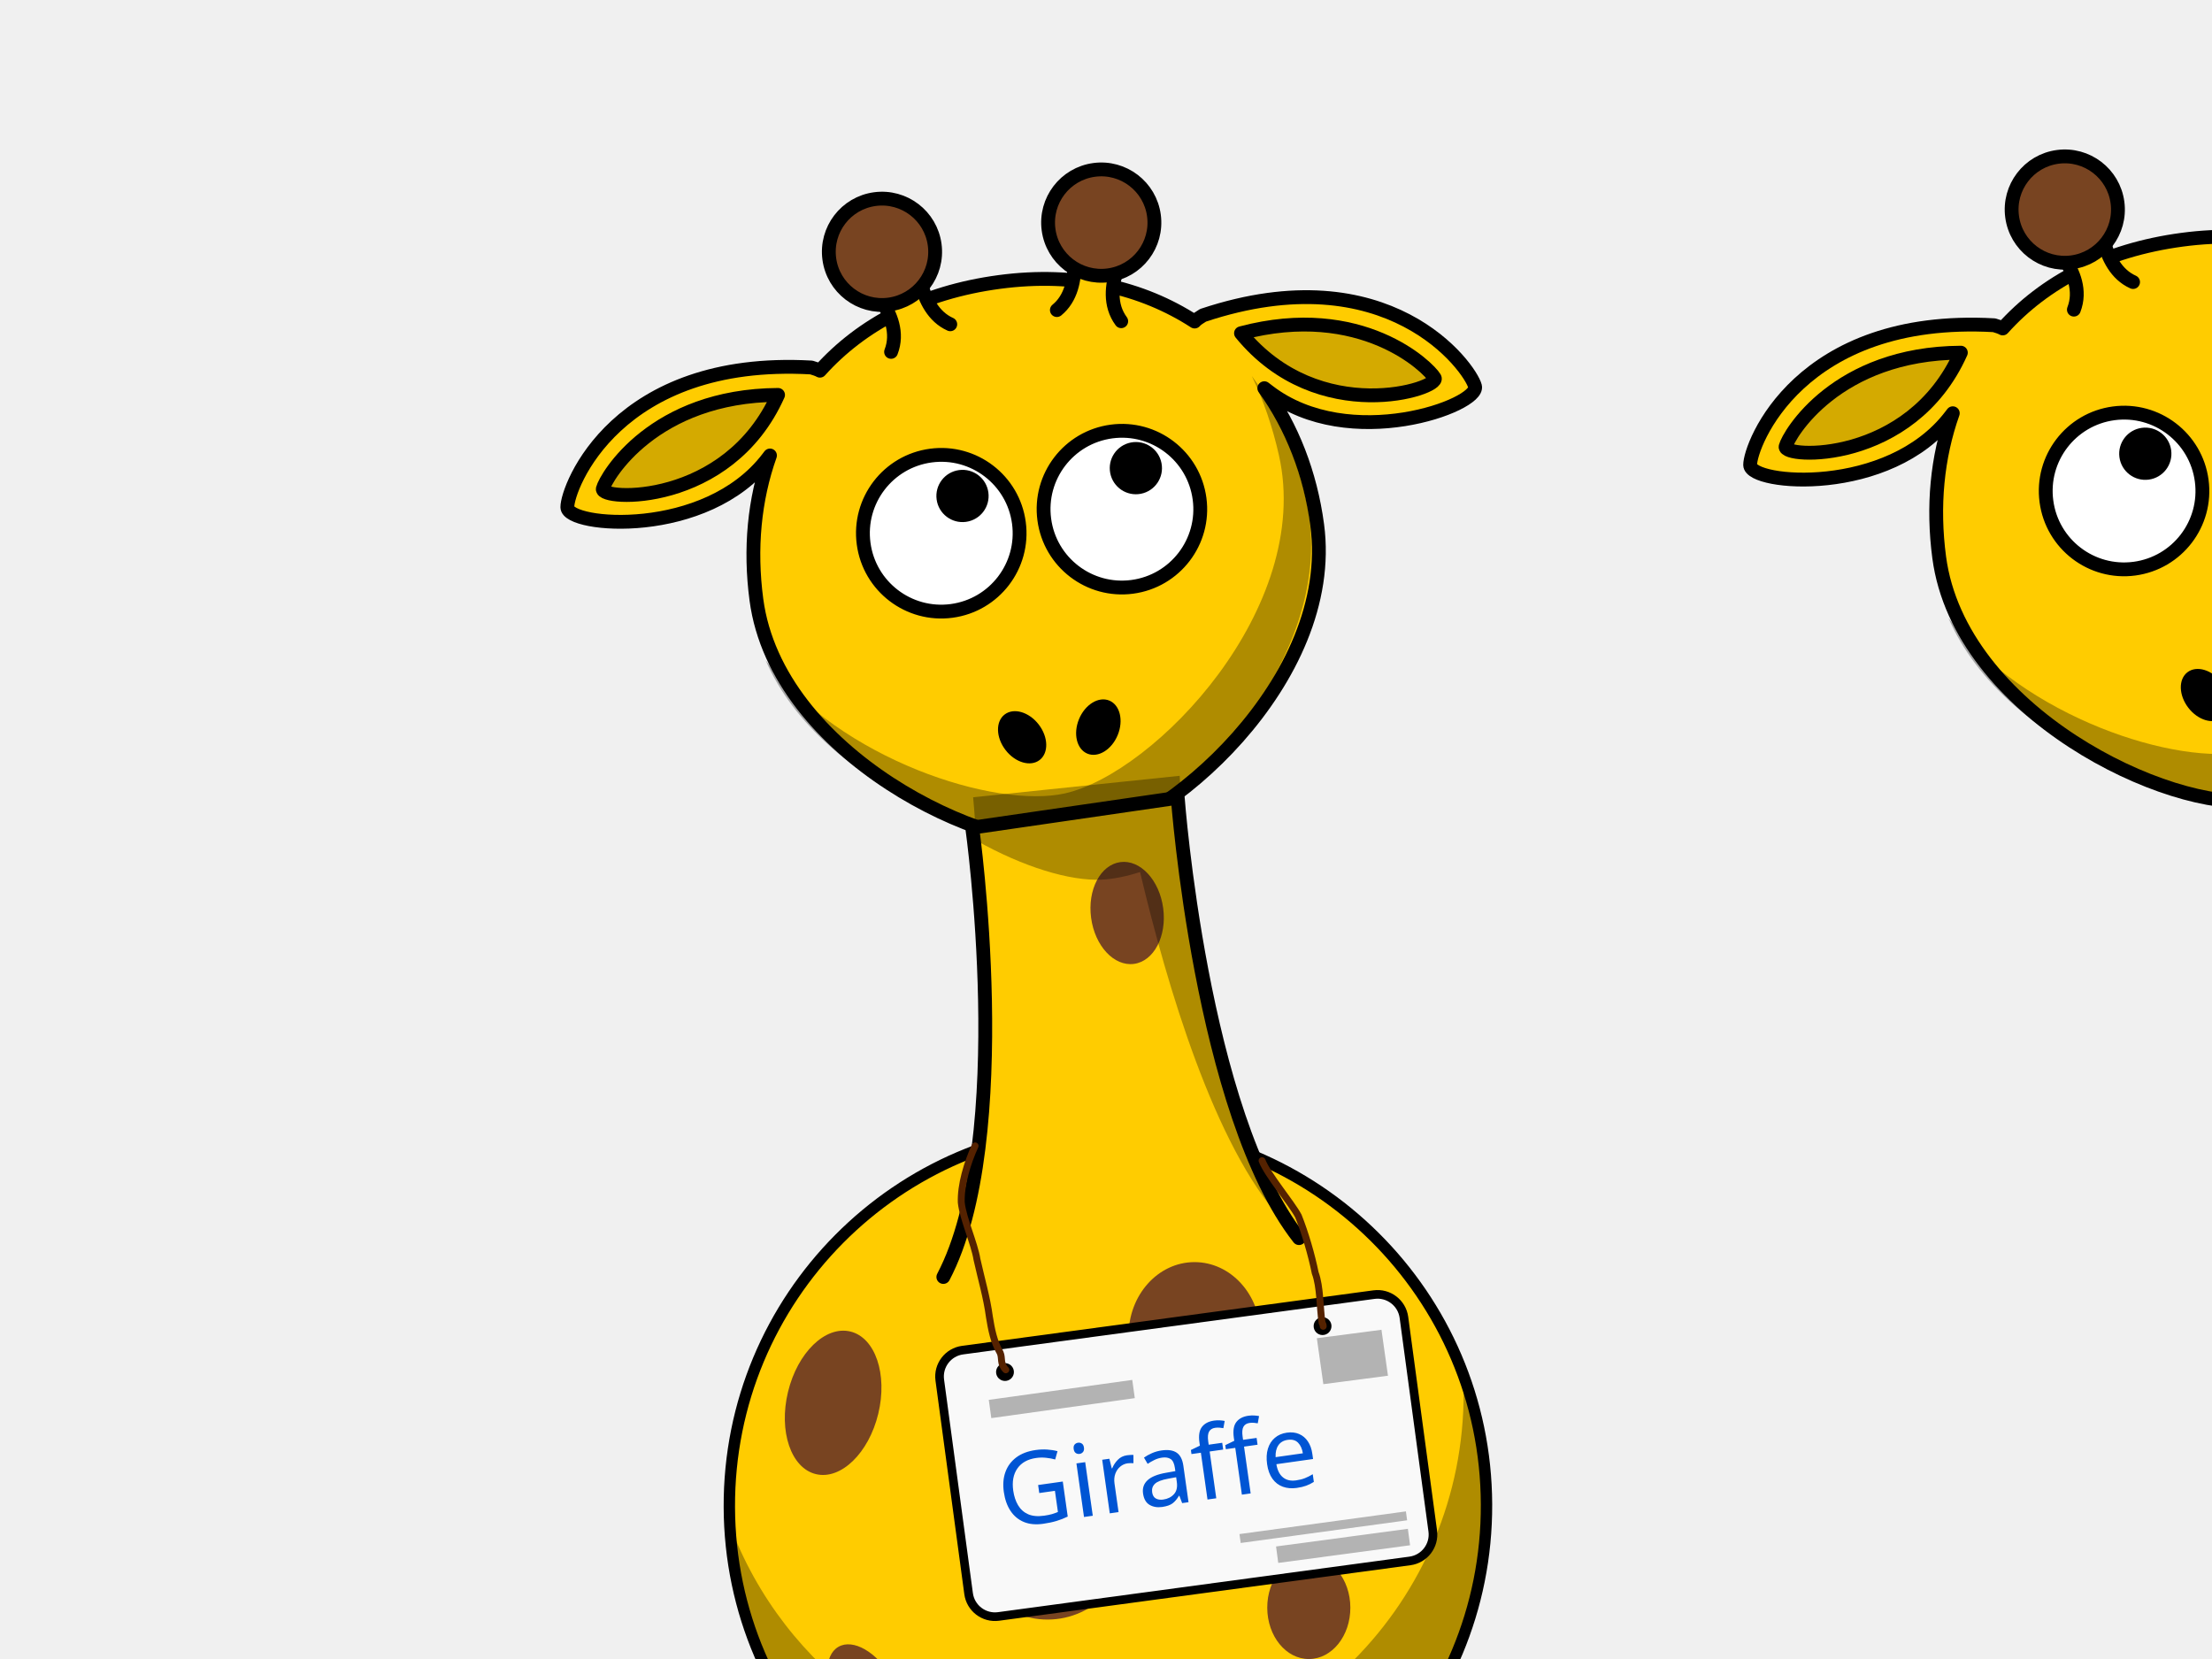
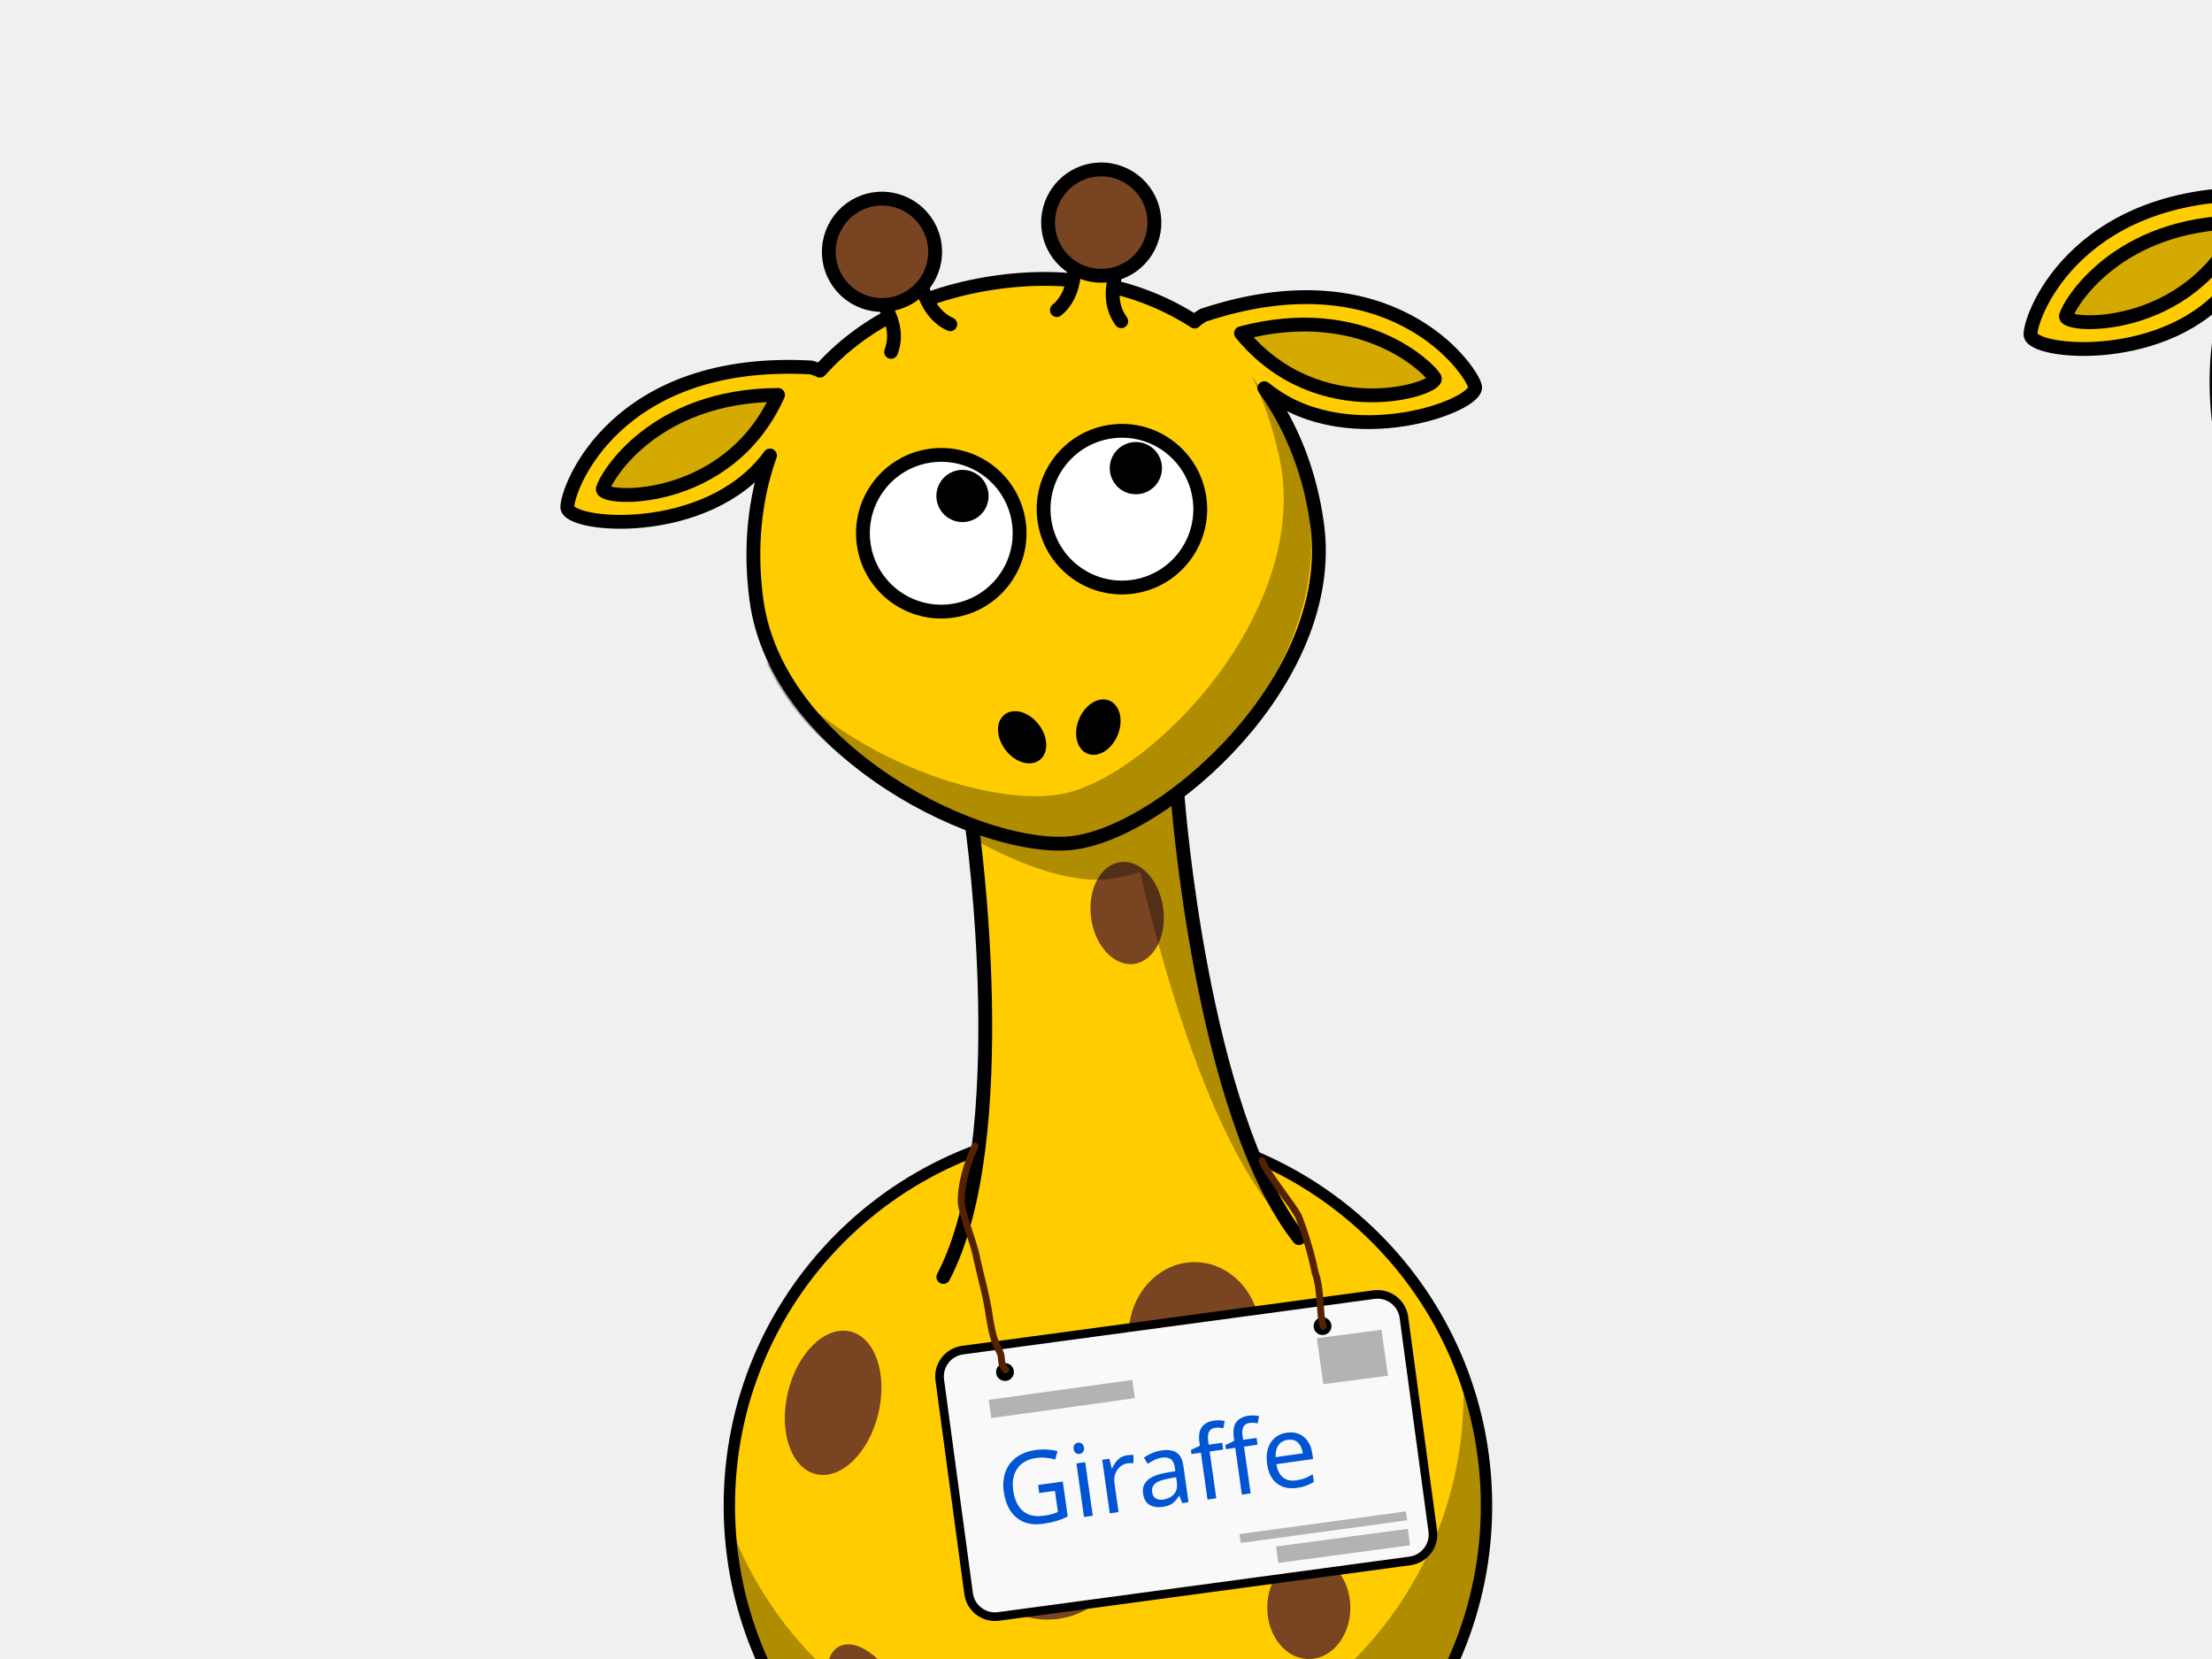
- <svg xmlns="http://www.w3.org/2000/svg" width="640" height="480" id="svg2" version="1.1">
-   <defs id="defs40" />
-   <g id="g3923">
-     <path stroke-miterlimit="4" id="path3155" d="m 289.168,81.576 c -22.59,3.01 -39.996,12.358 -51.939,25.678 -0.622,-0.347 -1.438,-0.621 -2.488,-0.929 -56.422,-3.183 -70.638,34.727 -70.592,40.427 0.046,5.701 40.091,9.271 58.013,-14.161 0.233,-0.304 0.391,-0.511 0.618,-0.807 -4.529,12.733 -5.894,26.985 -3.93,41.728 5.966,44.779 66.443,73.714 91.936,70.318 26.483,-3.528 76.284,-47.157 70.318,-91.936 -1.987,-14.909 -7.281,-28.422 -15.298,-39.576 0.458,0.35 0.788,0.602 1.264,0.967 23.432,17.922 61.145,3.991 59.697,-1.523 -1.448,-5.514 -25.062,-38.383 -78.683,-20.538 -1.094,0.672 -1.941,1.219 -2.439,1.807 -15.166,-9.829 -34.409,-14.394 -56.476,-11.454 z" style="fill:#ffcc00;fill-rule:nonzero;stroke:#000000;stroke-width:4;stroke-linecap:round;stroke-linejoin:round;stroke-miterlimit:4" />
-     <path stroke-miterlimit="4" id="path3157" d="m 294.8,151.29 c 1.657,12.409 -7.061,23.811 -19.47,25.464 -12.409,1.653 -23.809,-7.068 -25.458,-19.478 -1.657,-12.409 7.061,-23.811 19.47,-25.464 12.409,-1.653 23.809,7.068 25.458,19.478 z" style="fill:#ffffff;fill-rule:nonzero;stroke:#000000;stroke-width:4;stroke-linecap:round;stroke-linejoin:round;stroke-miterlimit:4" />
-     <path stroke-miterlimit="4" id="path3159" d="m 347.071,144.325 c 1.657,12.409 -7.061,23.811 -19.47,25.464 -12.409,1.653 -23.809,-7.068 -25.458,-19.478 -1.657,-12.409 7.061,-23.811 19.47,-25.464 12.409,-1.653 23.809,7.068 25.458,19.478 z" style="fill:#ffffff;fill-rule:nonzero;stroke:#000000;stroke-width:4;stroke-linecap:round;stroke-linejoin:round;stroke-miterlimit:4" />
-     <path stroke-miterlimit="4" id="path3161" d="m 336.054,133.988 c 0.808,4.094 -1.857,8.068 -5.951,8.874 -4.094,0.807 -8.067,-1.859 -8.873,-5.954 -0.808,-4.094 1.857,-8.068 5.951,-8.874 4.094,-0.807 8.067,1.859 8.873,5.953 z" style="fill:#000000;fill-rule:nonzero;stroke-width:47.667;stroke-linecap:round;stroke-linejoin:round;stroke-miterlimit:4" />
-     <path stroke-miterlimit="4" id="path3163" d="m 285.969,142.502 c 0.552,4.136 -2.354,7.937 -6.49,8.488 -4.136,0.551 -7.936,-2.356 -8.486,-6.493 -0.552,-4.136 2.354,-7.937 6.49,-8.488 4.136,-0.551 7.936,2.356 8.486,6.493 z" style="fill:#000000;fill-rule:nonzero;stroke-width:47.667;stroke-linecap:round;stroke-linejoin:round;stroke-miterlimit:4" />
-     <path stroke-miterlimit="4" id="path3231" d="m 362.191,108.791 c 3.385,7.062 6.008,14.764 7.85,22.962 9.904,44.075 -35.842,91.939 -61.908,97.796 -20.202,4.54 -64.819,-9.782 -86.62,-38.54 16.254,37.597 71.43,57.104 94.556,51.907 26.067,-5.858 71.813,-53.721 61.908,-97.796 -3.087,-13.738 -8.346,-26.138 -15.787,-36.329 z" style="fill:#000000;fill-opacity:0.314;fill-rule:nonzero;stroke-width:4;stroke-linecap:round;stroke-linejoin:round;stroke-miterlimit:4" />
-     <path stroke-miterlimit="4" id="path2398" d="m 323.384,212.684 c -1.748,4.241 -5.672,6.646 -8.764,5.371 -3.092,-1.275 -4.18,-5.747 -2.431,-9.987 1.748,-4.241 5.672,-6.646 8.764,-5.371 3.092,1.275 4.18,5.747 2.431,9.987 z" style="fill:#000000;fill-rule:nonzero;stroke-width:47.667;stroke-linecap:round;stroke-linejoin:round;stroke-miterlimit:4" />
-     <path stroke-miterlimit="4" id="path2412" d="m 290.934,217.007 c 2.797,3.635 7.214,4.929 9.865,2.889 2.65,-2.04 2.53,-6.641 -0.269,-10.275 -2.797,-3.635 -7.214,-4.929 -9.865,-2.889 -2.65,2.04 -2.53,6.641 0.269,10.275 z" style="fill:#000000;fill-rule:nonzero;stroke-width:47.667;stroke-linecap:round;stroke-linejoin:round;stroke-miterlimit:4" />
-     <path stroke-miterlimit="4" id="path3224" d="m 257.816,101.812 c 4.253,-10.91 -8.946,-21.635 -8.946,-21.635 l 16.612,-6.493 c 0,0 -0.399,15.747 9.46,20.14" style="fill:#ffcc00;fill-rule:evenodd;stroke:#000000;stroke-width:4;stroke-linecap:round;stroke-miterlimit:4" />
-     <path stroke-miterlimit="4" id="path3186" d="m 270.431,70.828 c 1.126,8.422 -4.79,16.161 -13.213,17.283 -8.422,1.122 -16.159,-4.798 -17.277,-13.221 -1.126,-8.422 4.79,-16.161 13.213,-17.283 8.422,-1.122 16.159,4.798 17.277,13.221 l 0,0 z" style="fill:#784421;fill-rule:nonzero;stroke:#000000;stroke-width:4;stroke-linecap:round;stroke-linejoin:round;stroke-miterlimit:4" />
-     <path stroke-miterlimit="4" id="path3190" d="m 359.059,96.412 c 34.865,-9.253 54.304,9.88 56.036,12.94 1.732,3.06 -33.482,14.664 -56.036,-12.94 z" style="fill:#d4aa00;fill-rule:evenodd;stroke:#000000;stroke-width:4;stroke-linejoin:round;stroke-miterlimit:4" />
-     <path stroke-miterlimit="4" id="path3228" d="m 324.403,92.94 c -6.961,-9.416 2.969,-23.223 2.969,-23.223 L 309.64,67.8 c 0,0 4.508,15.093 -3.857,21.915" style="fill:#ffcc00;fill-rule:evenodd;stroke:#000000;stroke-width:4;stroke-linecap:round;stroke-miterlimit:4" />
-     <path stroke-miterlimit="4" id="path3222" d="m 333.87,62.375 c 1.126,8.422 -4.79,16.161 -13.213,17.283 -8.422,1.122 -16.159,-4.798 -17.277,-13.221 -1.126,-8.422 4.79,-16.161 13.213,-17.283 8.422,-1.122 16.159,4.798 17.277,13.221 l 0,0 z" style="fill:#784421;fill-rule:nonzero;stroke:#000000;stroke-width:4;stroke-linecap:round;stroke-linejoin:round;stroke-miterlimit:4" />
-     <path stroke-miterlimit="4" id="path3246" d="m 225.114,114.258 c -36.071,0.198 -49.823,23.753 -50.694,27.16 -0.871,3.407 36.153,5.386 50.694,-27.16 z" style="fill:#d4aa00;fill-rule:evenodd;stroke:#000000;stroke-width:4;stroke-linejoin:round;stroke-miterlimit:4" />
-   </g>
+ <svg xmlns="http://www.w3.org/2000/svg" xmlns:xlink="http://www.w3.org/1999/xlink" width="640" height="480" id="svg2" version="1.1">
+   <defs id="defs40">
+     <linearGradient id="linearGradient4214">
+       <stop id="stop4216" offset="0" style="stop-color:#af8c00;stop-opacity:1;" />
+       <stop id="stop4218" offset="1" style="stop-color:#ffcc00;stop-opacity:1;" />
+     </linearGradient>
+     <linearGradient id="linearGradient4190">
+       <stop style="stop-color:#ffcc00;stop-opacity:1;" offset="0" id="stop4192" />
+       <stop style="stop-color:#af8c00;stop-opacity:1;" offset="1" id="stop4194" />
+     </linearGradient>
+     <linearGradient xlink:href="#linearGradient584" id="linearGradient713" />
+     <linearGradient xlink:href="#linearGradient584" id="linearGradient655" />
+     <linearGradient y2="27.927" y1="27.3" xlink:href="#linearGradient584" x2="82.883" x1="8.604" id="linearGradient654" gradientTransform="scale(0.9864189,1.013768)" gradientUnits="userSpaceOnUse" />
+     <linearGradient y2="0.977" y1="0" xlink:href="#linearGradient584" x2="0.993" x1="-0" id="linearGradient583" />
+     <linearGradient y2="0.305" y1="0.297" xlink:href="#linearGradient584" x2="1.735" x1="0.114" id="linearGradient581" />
+     <linearGradient id="linearGradient578">
+       <stop style="stop-color:#faf8fd;stop-opacity:1;" offset="0" id="stop579" />
+       <stop style="stop-color:#e7e7ec;stop-opacity:1;" offset="1" id="stop580" />
+     </linearGradient>
+     <linearGradient id="linearGradient584">
+       <stop style="stop-color:#ffffff;stop-opacity:1;" offset="0" id="stop585" />
+       <stop style="stop-color:#ffffff;stop-opacity:0;" offset="1" id="stop586" />
+     </linearGradient>
+     <linearGradient y2="-418.634" y1="-418.634" xlink:href="#linearGradient1683" x2="-90.249" x1="309.531" id="linearGradient1746" gradientUnits="userSpaceOnUse" gradientTransform="matrix(0,1.475472,-0.677749,0,0,0)" />
+     <linearGradient y2="-435.869" y1="-435.869" xlink:href="#linearGradient1683" x2="313.852" x1="-97.308" id="linearGradient1745" gradientUnits="userSpaceOnUse" gradientTransform="matrix(0,1.475472,-0.677749,0,0,0)" />
+     <linearGradient y2="269.55" y1="269.55" xlink:href="#linearGradient1694" x2="112.886" x1="-175.314" id="linearGradient1744" gradientUnits="userSpaceOnUse" gradientTransform="matrix(0,-1.475473,0.677749,0,0,0)" />
+     <linearGradient y2="-485.29" y1="-485.29" xlink:href="#linearGradient1694" x2="-170.006" x1="112.063" id="linearGradient1711" gradientUnits="userSpaceOnUse" gradientTransform="matrix(-4.959101e-18,1.475473,-0.677749,-2.277931e-18,0,0)" />
+     <linearGradient y2="-477.697" y1="-477.697" xlink:href="#linearGradient1683" x2="315.007" x1="-92.987" id="linearGradient1710" gradientUnits="userSpaceOnUse" gradientTransform="matrix(-4.959102e-18,1.475472,-0.677749,-2.277933e-18,0,0)" />
+     <linearGradient y2="-492.414" y1="-492.414" xlink:href="#linearGradient1683" x2="-93.993" x1="303.905" id="linearGradient1709" gradientUnits="userSpaceOnUse" gradientTransform="matrix(-4.959102e-18,1.475472,-0.677749,-2.277933e-18,0,0)" />
+     <linearGradient y2="-485.29" y1="-485.29" xlink:href="#linearGradient1694" x2="-170.006" x1="112.063" id="linearGradient1705" gradientUnits="userSpaceOnUse" gradientTransform="matrix(-4.959101e-18,1.475473,-0.677749,-2.277931e-18,0,0)" />
+     <linearGradient y2="-477.697" y1="-477.697" xlink:href="#linearGradient1683" x2="315.007" x1="-92.987" id="linearGradient1701" gradientUnits="userSpaceOnUse" gradientTransform="matrix(-4.959102e-18,1.475472,-0.677749,-2.277933e-18,0,0)" />
+     <linearGradient y2="-492.414" y1="-492.414" xlink:href="#linearGradient1683" x2="-93.993" x1="303.905" id="linearGradient1700" gradientUnits="userSpaceOnUse" gradientTransform="matrix(-4.959102e-18,1.475472,-0.677749,-2.277933e-18,0,0)" />
+     <linearGradient y2="646.062" y1="827.013" xlink:href="#linearGradient1694" x2="244.86" x1="244.86" id="linearGradient1692" gradientUnits="userSpaceOnUse" gradientTransform="scale(1.479463,0.675921)" />
+     <linearGradient y2="1038.944" y1="635.747" xlink:href="#linearGradient1683" x2="240.862" x1="240.862" id="linearGradient1690" gradientUnits="userSpaceOnUse" gradientTransform="scale(1.475472,0.677749)" />
+     <linearGradient y2="636.255" y1="1035.334" xlink:href="#linearGradient1683" x2="242.398" x1="242.398" id="linearGradient1686" gradientUnits="userSpaceOnUse" gradientTransform="scale(1.475472,0.677749)" />
+     <linearGradient id="linearGradient1683">
+       <stop style="stop-color:#db0c86;stop-opacity:1;" offset="0" id="stop1684" />
+       <stop style="stop-color:#760648;stop-opacity:1;" offset="1" id="stop1685" />
+     </linearGradient>
+     <linearGradient id="linearGradient1694">
+       <stop style="stop-color:#ffffff;stop-opacity:0;" offset="0" id="stop1695" />
+       <stop style="stop-color:#ffffff;stop-opacity:1;" offset="1" id="stop1696" />
+     </linearGradient>
+     <linearGradient xlink:href="#linearGradient1683" id="linearGradient3400" gradientUnits="userSpaceOnUse" gradientTransform="matrix(0,1.475472,-0.677749,0,0,0)" x1="-97.308" y1="-435.869" x2="313.852" y2="-435.869" />
+     <linearGradient xlink:href="#linearGradient1683" id="linearGradient3402" gradientUnits="userSpaceOnUse" gradientTransform="matrix(0,1.475472,-0.677749,0,0,0)" x1="309.531" y1="-418.634" x2="-90.249" y2="-418.634" />
+     <linearGradient xlink:href="#linearGradient1694" id="linearGradient3404" gradientUnits="userSpaceOnUse" gradientTransform="matrix(0,-1.475473,0.677749,0,0,0)" x1="-175.314" y1="269.55" x2="112.886" y2="269.55" />
+     <linearGradient xlink:href="#linearGradient1694" id="linearGradient3407" gradientUnits="userSpaceOnUse" gradientTransform="matrix(0,-1.475473,0.677749,0,-236.023,128.6735)" x1="-175.314" y1="269.55" x2="112.886" y2="269.55" />
+     <radialGradient xlink:href="#linearGradient4190" id="radialGradient4204" cx="1144.45" cy="451.109" fx="1144.45" fy="451.109" r="148.891" gradientTransform="translate(0,3.0298035e-5)" gradientUnits="userSpaceOnUse" />
+     <radialGradient xlink:href="#linearGradient4190" id="radialGradient4212" cx="826.672" cy="451.109" fx="826.672" fy="451.109" r="148.891" gradientUnits="userSpaceOnUse" />
+   </defs>
  <g id="g3939">
    <path stroke-miterlimit="4" id="path2383" d="m 430.093,435.234 c 0.246,60.508 -48.616,109.753 -109.124,109.981 -60.508,0.228 -109.739,-48.648 -109.948,-109.156 -0.246,-60.508 48.616,-109.753 109.124,-109.981 60.508,-0.228 109.739,48.648 109.948,109.156 z" style="fill:#ffcc00;fill-rule:nonzero;stroke:#000000;stroke-width:3.287;stroke-linecap:round;stroke-linejoin:round;stroke-miterlimit:4" />
    <path stroke-miterlimit="4" id="path3242" d="m 257.849,485.196 c 4.223,7.26 4.223,15.138 0.001,17.592 -4.222,2.454 -11.066,-1.446 -15.285,-8.709 -4.223,-7.261 -4.223,-15.138 -0.001,-17.592 4.222,-2.454 11.066,1.446 15.285,8.709 l 0,0 z" style="fill:#784421;fill-rule:nonzero;stroke-width:4;stroke-linecap:round;stroke-linejoin:round;stroke-miterlimit:4" />
    <path stroke-miterlimit="4" id="path3221" d="m 423.33,397.679 c 0.083,1.681 0.138,3.393 0.144,5.093 0.228,60.464 -48.654,109.715 -109.118,109.943 -47.262,0.178 -87.703,-29.669 -103.208,-71.581 2.872,58.102 51.067,104.277 109.83,104.056 60.464,-0.228 109.346,-49.479 109.118,-109.943 -0.05,-13.202 -2.436,-25.861 -6.766,-37.569 z" style="fill:#000000;fill-opacity:0.314;fill-rule:nonzero;stroke-width:4;stroke-linecap:round;stroke-linejoin:round;stroke-miterlimit:4" />
    <path stroke-miterlimit="4" id="path3172" d="m 329.154,546.185 c 0.034,9.091 14.701,9.326 32.77,9.258 18.07,-0.068 32.738,0.57 32.7,-9.505 -0.067,-17.716 -14.786,-32.039 -32.856,-31.971 -18.07,0.068 -32.681,14.501 -32.614,32.217 z" style="fill:#784421;fill-rule:nonzero;stroke:#000000;stroke-width:4;stroke-linecap:round;stroke-linejoin:round;stroke-miterlimit:4" />
    <path stroke-miterlimit="4" id="path3174" d="m 374.512,554.795 c -0.062,-16.367 -9.542,-26.404 -9.542,-26.404 0,0 3.829,13.835 3.247,26.428 l 6.295,-0.024 z" style="fill:#000000;fill-opacity:0.314;fill-rule:evenodd;stroke:#000000;stroke-width:4;stroke-linejoin:round;stroke-miterlimit:4" />
    <path stroke-miterlimit="4" id="path3329" d="m 314.156,546.241 c 0.034,9.091 -14.63,9.436 -32.7,9.505 -18.07,0.068 -32.732,0.817 -32.77,-9.258 -0.067,-17.716 14.544,-32.149 32.614,-32.217 18.07,-0.068 32.789,14.255 32.856,31.971 z" style="fill:#784421;fill-rule:nonzero;stroke:#000000;stroke-width:4;stroke-linecap:round;stroke-linejoin:round;stroke-miterlimit:4" />
    <path stroke-miterlimit="4" id="path3331" d="m 268.864,555.192 c -0.062,-16.367 9.343,-26.475 9.343,-26.475 0,0 -3.725,13.864 -3.048,26.452 l -6.295,0.024 z" style="fill:#000000;fill-opacity:0.314;fill-rule:evenodd;stroke:#000000;stroke-width:4;stroke-linejoin:round;stroke-miterlimit:4" />
    <path stroke-miterlimit="4" id="path3230" d="m 254.113,409.029 c -2.744,11.394 -10.821,19.222 -18.037,17.482 -7.216,-1.74 -10.836,-12.39 -8.084,-23.782 2.744,-11.394 10.821,-19.222 18.037,-17.482 7.216,1.74 10.836,12.39 8.084,23.782 l 0,0 z" style="fill:#784421;fill-rule:nonzero;stroke-width:4;stroke-linecap:round;stroke-linejoin:round;stroke-miterlimit:4" />
    <path stroke-miterlimit="4" id="path3232" d="m 327.459,442.677 c 0.061,14.259 -10.82,25.863 -24.298,25.914 -13.478,0.051 -24.445,-11.471 -24.492,-25.73 -0.061,-14.259 10.82,-25.863 24.298,-25.914 13.478,-0.051 24.445,11.471 24.492,25.73 l 3e-5,-1e-5 z" style="fill:#784421;fill-rule:nonzero;stroke-width:4;stroke-linecap:round;stroke-linejoin:round;stroke-miterlimit:4" />
    <path stroke-miterlimit="4" id="path3234" d="m 404.623,394.095 c 2.626,7.772 1.153,15.291 -3.289,16.79 -4.442,1.499 -10.169,-3.589 -12.791,-11.363 -2.626,-7.772 -1.153,-15.291 3.289,-16.79 4.442,-1.499 10.169,3.589 12.791,11.363 l 0,0 z" style="fill:#784421;fill-rule:nonzero;stroke-width:4;stroke-linecap:round;stroke-linejoin:round;stroke-miterlimit:4" />
    <path stroke-miterlimit="4" id="path3236" d="m 390.698,465.106 c 0.034,8.204 -5.324,14.877 -11.965,14.902 -6.641,0.025 -12.049,-6.607 -12.077,-14.811 -0.034,-8.204 5.324,-14.877 11.965,-14.902 6.641,-0.025 12.049,6.607 12.077,14.811 l 0,0 z" style="fill:#784421;fill-rule:nonzero;stroke-width:4;stroke-linecap:round;stroke-linejoin:round;stroke-miterlimit:4" />
    <path stroke-miterlimit="4" id="path3238" d="m 364.724,386.321 c 0.049,11.72 -8.464,21.256 -19.012,21.295 -10.548,0.04 -19.133,-9.432 -19.172,-21.152 -0.049,-11.72 8.464,-21.256 19.012,-21.295 10.548,-0.04 19.133,9.432 19.172,21.152 l 0,0 z" style="fill:#784421;fill-rule:nonzero;stroke-width:4;stroke-linecap:round;stroke-linejoin:round;stroke-miterlimit:4" />
    <path stroke-miterlimit="4" id="path3240" d="m 315.666,315.481 c 0.048,11.72 -5.774,21.245 -13.001,21.273 -7.227,0.027 -13.121,-9.454 -13.161,-21.174 -0.048,-11.72 5.774,-21.245 13.001,-21.273 7.227,-0.027 13.121,9.454 13.161,21.174 l 0,0 z" style="fill:#784421;fill-rule:nonzero;stroke-width:4;stroke-linecap:round;stroke-linejoin:round;stroke-miterlimit:4" />
    <path stroke-miterlimit="4" id="path2399" d="m 272.936,369.471 c 20.998,-39.948 8.36,-130.008 8.36,-130.008 l 59.464,-8.642 c 0,0 6.72,91.25 35.081,127.404" style="fill:#ffcc00;fill-rule:evenodd;stroke:#000000;stroke-width:4;stroke-linecap:round;stroke-linejoin:round;stroke-miterlimit:4" />
    <path stroke-miterlimit="4" id="path3244" d="m 336.548,262.769 c 1.086,8.132 -2.705,15.348 -8.467,16.116 -5.762,0.768 -11.31,-5.205 -12.391,-13.337 -1.086,-8.132 2.705,-15.348 8.467,-16.116 5.762,-0.768 11.31,5.205 12.391,13.337 l 3e-5,-10e-6 z" style="fill:#784421;fill-rule:nonzero;stroke-width:4;stroke-linecap:round;stroke-linejoin:round;stroke-miterlimit:4" />
    <path stroke-miterlimit="4" id="path3214" d="m 341.322,224.463 -17.09,1.775 -42.678,4.434 c 0,0 0.478,4.837 0.926,12.532 13.547,7.604 27.027,11.756 36.314,11.302 3.324,-0.163 7.069,-0.919 11.062,-2.199 7.808,32.999 21.572,79.383 40.996,100.617 l -0.982,0.392 1.278,-0.094 c -18.483,-25.664 -25.626,-76.992 -28.3,-106.494 -0.303,-3.34 -0.56,-6.416 -0.759,-9.13 -0.157,-2.169 -0.275,-4.089 -0.376,-5.77 -0.083,-1.354 -0.143,-2.373 -0.196,-3.369 -0.081,-1.548 -0.091,-1.746 -0.118,-2.403 -0.049,-1.043 -0.078,-1.592 -0.078,-1.592 z" style="fill:#000000;fill-opacity:0.314;fill-rule:evenodd;stroke-width:4;stroke-miterlimit:4" />
    <rect transform="matrix(0.9910169,-0.1337369,0.1337369,0.9910169,0,0)" ry="7.702" y="424.372" x="216.063" height="77.753" width="135.512" id="rect3019" style="fill:#f9f9f9;fill-opacity:1;stroke:#000000;stroke-width:2.5;stroke-miterlimit:4;stroke-opacity:1;stroke-dasharray:none" />
    <path transform="matrix(1.165095,0,0,1.165095,-48.00525,-65.53989)" d="m 290.806,394.76 a 2.214,2.214 0 1 1 -0.031,-2.1e-4" id="path3810" style="fill:#000000;fill-opacity:1;stroke:none" />
    <path transform="matrix(1.165095,0,0,1.165095,43.8765,-78.82252)" d="m 290.806,394.76 a 2.214,2.214 0 1 1 -0.031,-2.1e-4" id="path3810-7" style="fill:#000000;fill-opacity:1;stroke:none" />
    <path id="path3023" d="m 365.157,335.821 c 1.536,4.035 8.492,12.217 10.508,16.02 1.958,4.871 3.819,11.293 4.865,16.452 1.52,4.031 1.312,10.194 1.99,14.407 0.142,0.33 0.363,0.658 0.321,1.035" style="fill:none;stroke:#552200;stroke-width:2;stroke-linecap:round;stroke-linejoin:miter;stroke-opacity:1;stroke-miterlimit:4;stroke-dasharray:none" />
    <path id="path3025" d="m 282.126,331.538 c -2.294,4.991 -4.19,11.385 -4,16.386 0.496,4.696 3.798,11.795 4.537,16.449 1.232,5.554 2.86,11.024 3.609,16.677 0.578,3.572 1.267,7.199 3.115,10.364 0.681,1.546 -0.12,3.163 1.631,4.91" style="fill:none;stroke:#552200;stroke-width:2;stroke-linecap:round;stroke-linejoin:miter;stroke-miterlimit:4;stroke-opacity:1;stroke-dasharray:none" />
    <text transform="matrix(0.990145,-0.1400457,0.1400457,0.990145,0,0)" id="text3830" y="478.508" x="225.339" style="font-size:29.195px;font-style:normal;font-variant:normal;font-weight:normal;font-stretch:normal;text-align:start;line-height:125%;letter-spacing:0px;word-spacing:0px;writing-mode:lr-tb;text-anchor:start;fill:#0055d4;fill-opacity:1;stroke:none;font-family:GoodGirl;-inkscape-font-specification:GoodGirl" xml:space="preserve">
      <tspan y="478.508" x="225.339" id="tspan3832">Giraffe</tspan>
    </text>
    <path id="path3834" d="m 286.45,407.664 41.514,-5.778" style="fill:none;stroke:#b3b3b3;stroke-width:5.328;stroke-linecap:butt;stroke-linejoin:miter;stroke-miterlimit:4;stroke-opacity:1;stroke-dasharray:none" />
    <path id="path3834-9" d="m 369.52,449.82 38.138,-5.105" style="fill:none;stroke:#b3b3b3;stroke-width:4.8;stroke-linecap:butt;stroke-linejoin:miter;stroke-miterlimit:4;stroke-opacity:1;stroke-dasharray:none" />
    <path id="path3834-9-2" d="m 358.797,445.142 48.15,-6.56" style="fill:none;stroke:#b3b3b3;stroke-width:2.603;stroke-linecap:butt;stroke-linejoin:miter;stroke-miterlimit:4;stroke-opacity:1;stroke-dasharray:none" />
    <rect transform="matrix(0.9915937,-0.1293905,0.1399814,0.9901541,0,0)" ry="0" y="433.254" x="323.071" height="13.426" width="18.857" id="rect3872" style="fill:#b3b3b3;fill-opacity:1;stroke:none" />
  </g>
-   <g id="g3968" transform="translate(342.2222,-12.22222)">
+   <g id="g3968" transform="translate(423.3333,-50)">
    <path style="fill:#ffcc00;fill-rule:nonzero;stroke:#000000;stroke-width:4;stroke-linecap:round;stroke-linejoin:round;stroke-miterlimit:4" d="m 289.168,81.576 c -22.59,3.01 -39.996,12.358 -51.939,25.678 -0.622,-0.347 -1.438,-0.621 -2.488,-0.929 -56.422,-3.183 -70.638,34.727 -70.592,40.427 0.046,5.701 40.091,9.271 58.013,-14.161 0.233,-0.304 0.391,-0.511 0.618,-0.807 -4.529,12.733 -5.894,26.985 -3.93,41.728 5.966,44.779 66.443,73.714 91.936,70.318 26.483,-3.528 76.284,-47.157 70.318,-91.936 -1.987,-14.909 -7.281,-28.422 -15.298,-39.576 0.458,0.35 0.788,0.602 1.264,0.967 23.432,17.922 61.145,3.991 59.697,-1.523 -1.448,-5.514 -25.062,-38.383 -78.683,-20.538 -1.094,0.672 -1.941,1.219 -2.439,1.807 -15.166,-9.829 -34.409,-14.394 -56.476,-11.454 z" id="path3970" stroke-miterlimit="4" />
    <path style="fill:#ffffff;fill-rule:nonzero;stroke:#000000;stroke-width:4;stroke-linecap:round;stroke-linejoin:round;stroke-miterlimit:4" d="m 294.8,151.29 c 1.657,12.409 -7.061,23.811 -19.47,25.464 -12.409,1.653 -23.809,-7.068 -25.458,-19.478 -1.657,-12.409 7.061,-23.811 19.47,-25.464 12.409,-1.653 23.809,7.068 25.458,19.478 z" id="path3972" stroke-miterlimit="4" />
    <path style="fill:#ffffff;fill-rule:nonzero;stroke:#000000;stroke-width:4;stroke-linecap:round;stroke-linejoin:round;stroke-miterlimit:4" d="m 347.071,144.325 c 1.657,12.409 -7.061,23.811 -19.47,25.464 -12.409,1.653 -23.809,-7.068 -25.458,-19.478 -1.657,-12.409 7.061,-23.811 19.47,-25.464 12.409,-1.653 23.809,7.068 25.458,19.478 z" id="path3974" stroke-miterlimit="4" />
    <path style="fill:#000000;fill-rule:nonzero;stroke-width:47.667;stroke-linecap:round;stroke-linejoin:round;stroke-miterlimit:4" d="m 336.054,133.988 c 0.808,4.094 -1.857,8.068 -5.951,8.874 -4.094,0.807 -8.067,-1.859 -8.873,-5.954 -0.808,-4.094 1.857,-8.068 5.951,-8.874 4.094,-0.807 8.067,1.859 8.873,5.953 z" id="path3976" stroke-miterlimit="4" />
    <path style="fill:#000000;fill-rule:nonzero;stroke-width:47.667;stroke-linecap:round;stroke-linejoin:round;stroke-miterlimit:4" d="m 285.969,142.502 c 0.552,4.136 -2.354,7.937 -6.49,8.488 -4.136,0.551 -7.936,-2.356 -8.486,-6.493 -0.552,-4.136 2.354,-7.937 6.49,-8.488 4.136,-0.551 7.936,2.356 8.486,6.493 z" id="path3978" stroke-miterlimit="4" />
    <path style="fill:#000000;fill-opacity:0.314;fill-rule:nonzero;stroke-width:4;stroke-linecap:round;stroke-linejoin:round;stroke-miterlimit:4" d="m 362.191,108.791 c 3.385,7.062 6.008,14.764 7.85,22.962 9.904,44.075 -35.842,91.939 -61.908,97.796 -20.202,4.54 -64.819,-9.782 -86.62,-38.54 16.254,37.597 71.43,57.104 94.556,51.907 26.067,-5.858 71.813,-53.721 61.908,-97.796 -3.087,-13.738 -8.346,-26.138 -15.787,-36.329 z" id="path3980" stroke-miterlimit="4" />
    <path style="fill:#000000;fill-rule:nonzero;stroke-width:47.667;stroke-linecap:round;stroke-linejoin:round;stroke-miterlimit:4" d="m 323.384,212.684 c -1.748,4.241 -5.672,6.646 -8.764,5.371 -3.092,-1.275 -4.18,-5.747 -2.431,-9.987 1.748,-4.241 5.672,-6.646 8.764,-5.371 3.092,1.275 4.18,5.747 2.431,9.987 z" id="path3982" stroke-miterlimit="4" />
    <path style="fill:#000000;fill-rule:nonzero;stroke-width:47.667;stroke-linecap:round;stroke-linejoin:round;stroke-miterlimit:4" d="m 290.934,217.007 c 2.797,3.635 7.214,4.929 9.865,2.889 2.65,-2.04 2.53,-6.641 -0.269,-10.275 -2.797,-3.635 -7.214,-4.929 -9.865,-2.889 -2.65,2.04 -2.53,6.641 0.269,10.275 z" id="path3984" stroke-miterlimit="4" />
    <path style="fill:#ffcc00;fill-rule:evenodd;stroke:#000000;stroke-width:4;stroke-linecap:round;stroke-miterlimit:4" d="m 257.816,101.812 c 4.253,-10.91 -8.946,-21.635 -8.946,-21.635 l 16.612,-6.493 c 0,0 -0.399,15.747 9.46,20.14" id="path3986" stroke-miterlimit="4" />
    <path style="fill:#784421;fill-rule:nonzero;stroke:#000000;stroke-width:4;stroke-linecap:round;stroke-linejoin:round;stroke-miterlimit:4" d="m 270.431,70.828 c 1.126,8.422 -4.79,16.161 -13.213,17.283 -8.422,1.122 -16.159,-4.798 -17.277,-13.221 -1.126,-8.422 4.79,-16.161 13.213,-17.283 8.422,-1.122 16.159,4.798 17.277,13.221 l 0,0 z" id="path3988" stroke-miterlimit="4" />
    <path style="fill:#d4aa00;fill-rule:evenodd;stroke:#000000;stroke-width:4;stroke-linejoin:round;stroke-miterlimit:4" d="m 359.059,96.412 c 34.865,-9.253 54.304,9.88 56.036,12.94 1.732,3.06 -33.482,14.664 -56.036,-12.94 z" id="path3990" stroke-miterlimit="4" />
    <path style="fill:#ffcc00;fill-rule:evenodd;stroke:#000000;stroke-width:4;stroke-linecap:round;stroke-miterlimit:4" d="m 324.403,92.94 c -6.961,-9.416 2.969,-23.223 2.969,-23.223 L 309.64,67.8 c 0,0 4.508,15.093 -3.857,21.915" id="path3992" stroke-miterlimit="4" />
    <path style="fill:#784421;fill-rule:nonzero;stroke:#000000;stroke-width:4;stroke-linecap:round;stroke-linejoin:round;stroke-miterlimit:4" d="m 333.87,62.375 c 1.126,8.422 -4.79,16.161 -13.213,17.283 -8.422,1.122 -16.159,-4.798 -17.277,-13.221 -1.126,-8.422 4.79,-16.161 13.213,-17.283 8.422,-1.122 16.159,4.798 17.277,13.221 l 0,0 z" id="path3994" stroke-miterlimit="4" />
    <path style="fill:#d4aa00;fill-rule:evenodd;stroke:#000000;stroke-width:4;stroke-linejoin:round;stroke-miterlimit:4" d="m 225.114,114.258 c -36.071,0.198 -49.823,23.753 -50.694,27.16 -0.871,3.407 36.153,5.386 50.694,-27.16 z" id="path3996" stroke-miterlimit="4" />
  </g>
+   <g id="g3414" style="fill-opacity:1.0;fill:url(#radialGradient4212)">
+     <path id="path3099" d="M 826.656 302.219 C 744.427 302.219 677.781 368.896 677.781 451.125 C 677.781 533.354 744.427 600 826.656 600 C 908.885 600 975.562 533.354 975.562 451.125 C 975.562 368.896 908.885 302.219 826.656 302.219 z M 826.656 324.438 C 896.612 324.438 953.344 381.169 953.344 451.125 C 953.344 521.081 896.612 577.781 826.656 577.781 C 756.7 577.781 700 521.081 700 451.125 C 700 381.169 756.7 324.438 826.656 324.438 z " style="fill:url(#radialGradient4212);fill-opacity:1.0;stroke:none" />
+     <path id="path3970-9" d="M 850.219 349.812 C 849.679 349.829 849.141 349.865 848.594 349.938 C 839.846 351.103 833.705 359.159 834.875 367.906 C 835.547 372.967 838.515 377.123 842.594 379.531 C 842.556 380.712 842.468 381.92 842.25 383.125 C 835.232 382.469 827.861 382.594 820.125 383.625 C 812.232 384.677 804.944 386.49 798.281 388.938 C 797.681 387.668 797.211 386.353 796.844 385.062 C 799.76 381.719 801.291 377.181 800.656 372.438 C 799.495 363.689 791.467 357.553 782.719 358.719 C 773.971 359.884 767.799 367.909 768.969 376.656 C 770.064 384.91 777.28 390.863 785.438 390.531 C 786.079 391.591 786.676 392.722 787.156 393.906 C 778.957 398.31 771.927 403.844 766.156 410.281 C 765.51 409.921 764.685 409.633 763.594 409.312 C 704.988 406.007 690.202 445.391 690.25 451.312 C 690.298 457.234 731.885 460.932 750.5 436.594 C 750.742 436.278 750.92 436.058 751.156 435.75 C 746.452 448.976 745.022 463.78 747.062 479.094 C 753.26 525.605 816.083 555.684 842.562 552.156 C 870.07 548.491 921.791 503.167 915.594 456.656 C 913.53 441.17 908.047 427.116 899.719 415.531 C 900.195 415.895 900.537 416.184 901.031 416.562 C 925.37 435.178 964.535 420.696 963.031 414.969 C 961.527 409.242 937.008 375.09 881.312 393.625 C 880.177 394.323 879.299 394.89 878.781 395.5 C 871.485 390.772 863.264 387.245 854.281 385.094 C 854.437 383.739 854.724 382.392 855.094 381.125 C 862.603 378.99 867.597 371.623 866.531 363.656 C 865.443 355.454 858.314 349.56 850.219 349.812 z " style="fill:url(#radialGradient4212);fill-rule:nonzero;stroke:none;stroke-width:4.155;stroke-linecap:round;stroke-linejoin:round;stroke-miterlimit:4;fill-opacity:1.0" />
+   </g>
+   <g id="g3923">
+     <path stroke-miterlimit="4" id="path3155" d="m 289.168,81.576 c -22.59,3.01 -39.996,12.358 -51.939,25.678 -0.622,-0.347 -1.438,-0.621 -2.488,-0.929 -56.422,-3.183 -70.638,34.727 -70.592,40.427 0.046,5.701 40.091,9.271 58.013,-14.161 0.233,-0.304 0.391,-0.511 0.618,-0.807 -4.529,12.733 -5.894,26.985 -3.93,41.728 5.966,44.779 66.443,73.714 91.936,70.318 26.483,-3.528 76.284,-47.157 70.318,-91.936 -1.987,-14.909 -7.281,-28.422 -15.298,-39.576 0.458,0.35 0.788,0.602 1.264,0.967 23.432,17.922 61.145,3.991 59.697,-1.523 -1.448,-5.514 -25.062,-38.383 -78.683,-20.538 -1.094,0.672 -1.941,1.219 -2.439,1.807 -15.166,-9.829 -34.409,-14.394 -56.476,-11.454 z" style="fill:#ffcc00;fill-rule:nonzero;stroke:#000000;stroke-width:4;stroke-linecap:round;stroke-linejoin:round;stroke-miterlimit:4" />
+     <path stroke-miterlimit="4" id="path3157" d="m 294.8,151.29 c 1.657,12.409 -7.061,23.811 -19.47,25.464 -12.409,1.653 -23.809,-7.068 -25.458,-19.478 -1.657,-12.409 7.061,-23.811 19.47,-25.464 12.409,-1.653 23.809,7.068 25.458,19.478 z" style="fill:#ffffff;fill-rule:nonzero;stroke:#000000;stroke-width:4;stroke-linecap:round;stroke-linejoin:round;stroke-miterlimit:4" />
+     <path stroke-miterlimit="4" id="path3159" d="m 347.071,144.325 c 1.657,12.409 -7.061,23.811 -19.47,25.464 -12.409,1.653 -23.809,-7.068 -25.458,-19.478 -1.657,-12.409 7.061,-23.811 19.47,-25.464 12.409,-1.653 23.809,7.068 25.458,19.478 z" style="fill:#ffffff;fill-rule:nonzero;stroke:#000000;stroke-width:4;stroke-linecap:round;stroke-linejoin:round;stroke-miterlimit:4" />
+     <path stroke-miterlimit="4" id="path3161" d="m 336.054,133.988 c 0.808,4.094 -1.857,8.068 -5.951,8.874 -4.094,0.807 -8.067,-1.859 -8.873,-5.954 -0.808,-4.094 1.857,-8.068 5.951,-8.874 4.094,-0.807 8.067,1.859 8.873,5.953 z" style="fill:#000000;fill-rule:nonzero;stroke-width:47.667;stroke-linecap:round;stroke-linejoin:round;stroke-miterlimit:4" />
+     <path stroke-miterlimit="4" id="path3163" d="m 285.969,142.502 c 0.552,4.136 -2.354,7.937 -6.49,8.488 -4.136,0.551 -7.936,-2.356 -8.486,-6.493 -0.552,-4.136 2.354,-7.937 6.49,-8.488 4.136,-0.551 7.936,2.356 8.486,6.493 z" style="fill:#000000;fill-rule:nonzero;stroke-width:47.667;stroke-linecap:round;stroke-linejoin:round;stroke-miterlimit:4" />
+     <path stroke-miterlimit="4" id="path3231" d="m 362.191,108.791 c 3.385,7.062 6.008,14.764 7.85,22.962 9.904,44.075 -35.842,91.939 -61.908,97.796 -20.202,4.54 -64.819,-9.782 -86.62,-38.54 16.254,37.597 71.43,57.104 94.556,51.907 26.067,-5.858 71.813,-53.721 61.908,-97.796 -3.087,-13.738 -8.346,-26.138 -15.787,-36.329 z" style="fill:#000000;fill-opacity:0.314;fill-rule:nonzero;stroke-width:4;stroke-linecap:round;stroke-linejoin:round;stroke-miterlimit:4" />
+     <path stroke-miterlimit="4" id="path2398" d="m 323.384,212.684 c -1.748,4.241 -5.672,6.646 -8.764,5.371 -3.092,-1.275 -4.18,-5.747 -2.431,-9.987 1.748,-4.241 5.672,-6.646 8.764,-5.371 3.092,1.275 4.18,5.747 2.431,9.987 z" style="fill:#000000;fill-rule:nonzero;stroke-width:47.667;stroke-linecap:round;stroke-linejoin:round;stroke-miterlimit:4" />
+     <path stroke-miterlimit="4" id="path2412" d="m 290.934,217.007 c 2.797,3.635 7.214,4.929 9.865,2.889 2.65,-2.04 2.53,-6.641 -0.269,-10.275 -2.797,-3.635 -7.214,-4.929 -9.865,-2.889 -2.65,2.04 -2.53,6.641 0.269,10.275 z" style="fill:#000000;fill-rule:nonzero;stroke-width:47.667;stroke-linecap:round;stroke-linejoin:round;stroke-miterlimit:4" />
+     <path stroke-miterlimit="4" id="path3224" d="m 257.816,101.812 c 4.253,-10.91 -8.946,-21.635 -8.946,-21.635 l 16.612,-6.493 c 0,0 -0.399,15.747 9.46,20.14" style="fill:#ffcc00;fill-rule:evenodd;stroke:#000000;stroke-width:4;stroke-linecap:round;stroke-miterlimit:4" />
+     <path stroke-miterlimit="4" id="path3186" d="m 270.431,70.828 c 1.126,8.422 -4.79,16.161 -13.213,17.283 -8.422,1.122 -16.159,-4.798 -17.277,-13.221 -1.126,-8.422 4.79,-16.161 13.213,-17.283 8.422,-1.122 16.159,4.798 17.277,13.221 l 0,0 z" style="fill:#784421;fill-rule:nonzero;stroke:#000000;stroke-width:4;stroke-linecap:round;stroke-linejoin:round;stroke-miterlimit:4" />
+     <path stroke-miterlimit="4" id="path3190" d="m 359.059,96.412 c 34.865,-9.253 54.304,9.88 56.036,12.94 1.732,3.06 -33.482,14.664 -56.036,-12.94 z" style="fill:#d4aa00;fill-rule:evenodd;stroke:#000000;stroke-width:4;stroke-linejoin:round;stroke-miterlimit:4" />
+     <path stroke-miterlimit="4" id="path3228" d="m 324.403,92.94 c -6.961,-9.416 2.969,-23.223 2.969,-23.223 L 309.64,67.8 c 0,0 4.508,15.093 -3.857,21.915" style="fill:#ffcc00;fill-rule:evenodd;stroke:#000000;stroke-width:4;stroke-linecap:round;stroke-miterlimit:4" />
+     <path stroke-miterlimit="4" id="path3222" d="m 333.87,62.375 c 1.126,8.422 -4.79,16.161 -13.213,17.283 -8.422,1.122 -16.159,-4.798 -17.277,-13.221 -1.126,-8.422 4.79,-16.161 13.213,-17.283 8.422,-1.122 16.159,4.798 17.277,13.221 l 0,0 z" style="fill:#784421;fill-rule:nonzero;stroke:#000000;stroke-width:4;stroke-linecap:round;stroke-linejoin:round;stroke-miterlimit:4" />
+     <path stroke-miterlimit="4" id="path3246" d="m 225.114,114.258 c -36.071,0.198 -49.823,23.753 -50.694,27.16 -0.871,3.407 36.153,5.386 50.694,-27.16 z" style="fill:#d4aa00;fill-rule:evenodd;stroke:#000000;stroke-width:4;stroke-linejoin:round;stroke-miterlimit:4" />
+   </g>
+   <g id="g3418" style="fill:url(#radialGradient4204);fill-opacity:1;fill-rule:nonzero">
+     <path style="fill:url(#radialGradient4204);fill-opacity:1;stroke:none;fill-rule:nonzero" d="m 1144.434,302.219 c -82.229,0 -148.875,66.677 -148.875,148.906 0,82.229 66.646,148.875 148.875,148.875 82.229,0 148.906,-66.646 148.906,-148.875 0,-82.229 -66.677,-148.906 -148.906,-148.906 z m 0,22.219 c 69.956,0 126.688,56.731 126.688,126.688 0,69.956 -56.731,126.656 -126.688,126.656 -69.956,0 -126.656,-56.7 -126.656,-126.656 0,-69.956 56.7,-126.688 126.656,-126.688 z" id="path3107" />
+     <path d="m 1143.494,566.516 109.949,-134.24 -54.497,0 0,-109.902 -108.994,0 0,109.902 -54.497,0 z" id="path1061" style="fill:url(#radialGradient4204);fill-opacity:1;fill-rule:nonzero;stroke:none" />
+   </g>
</svg>
